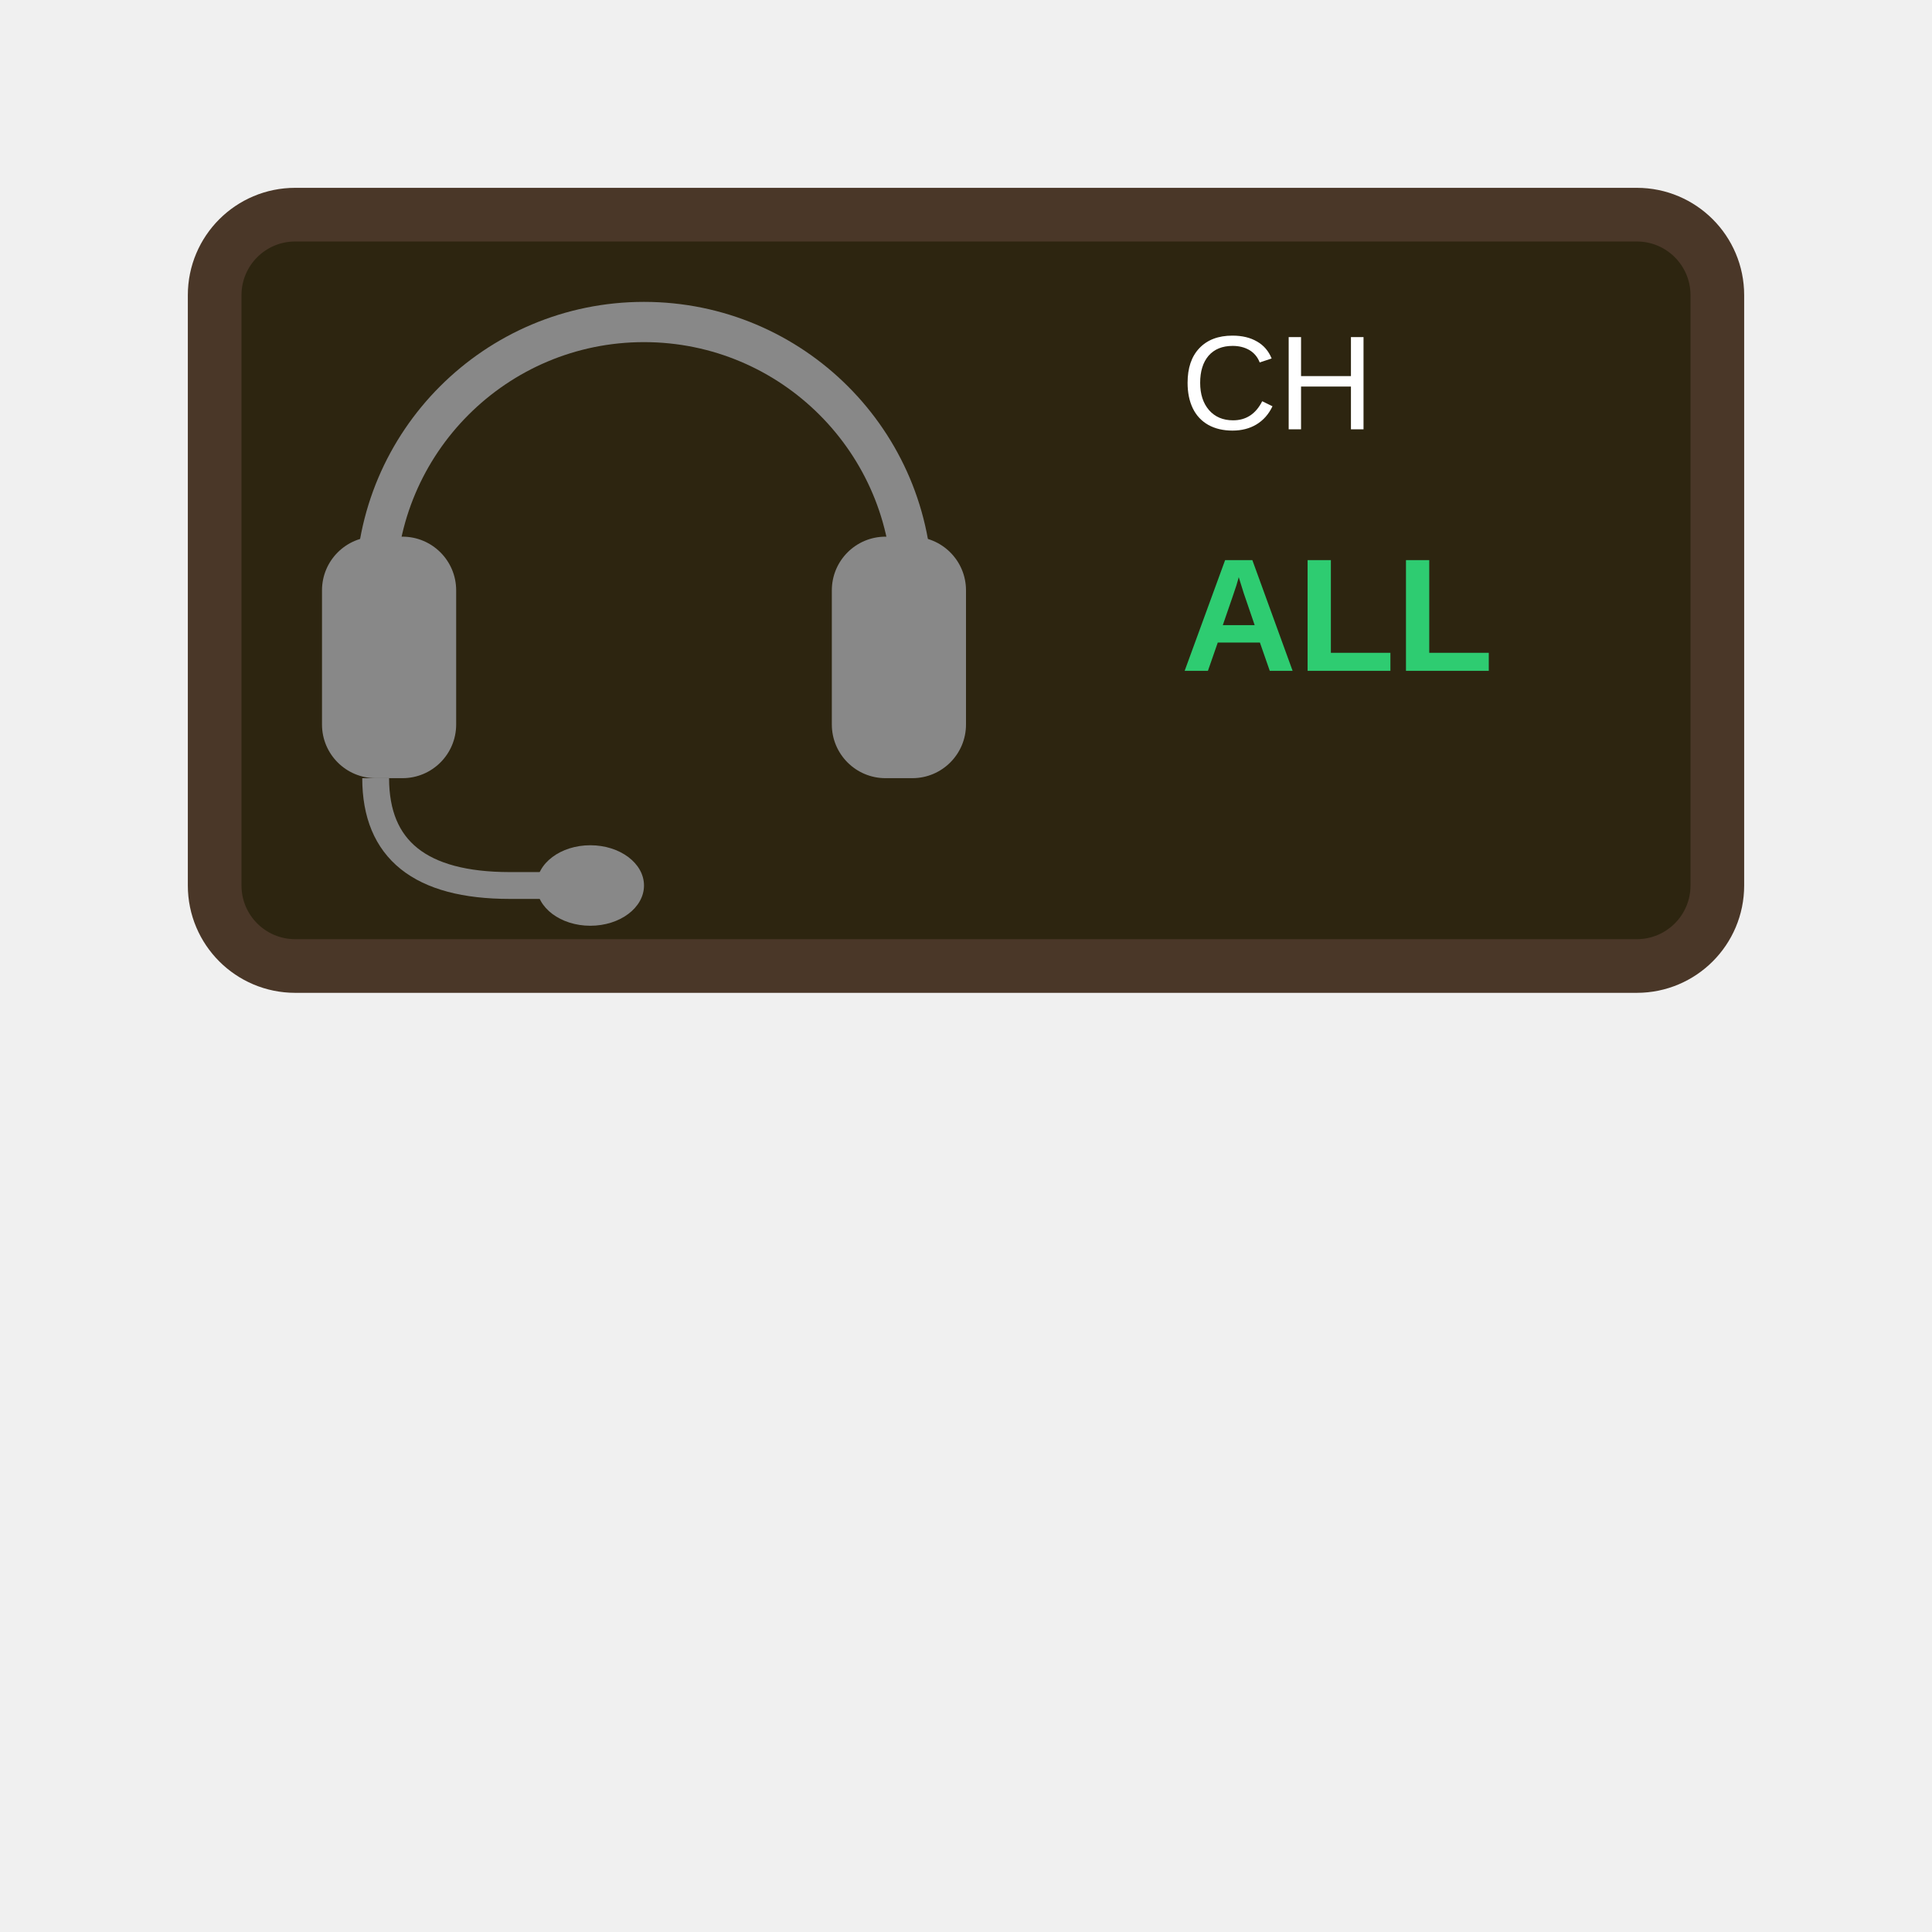
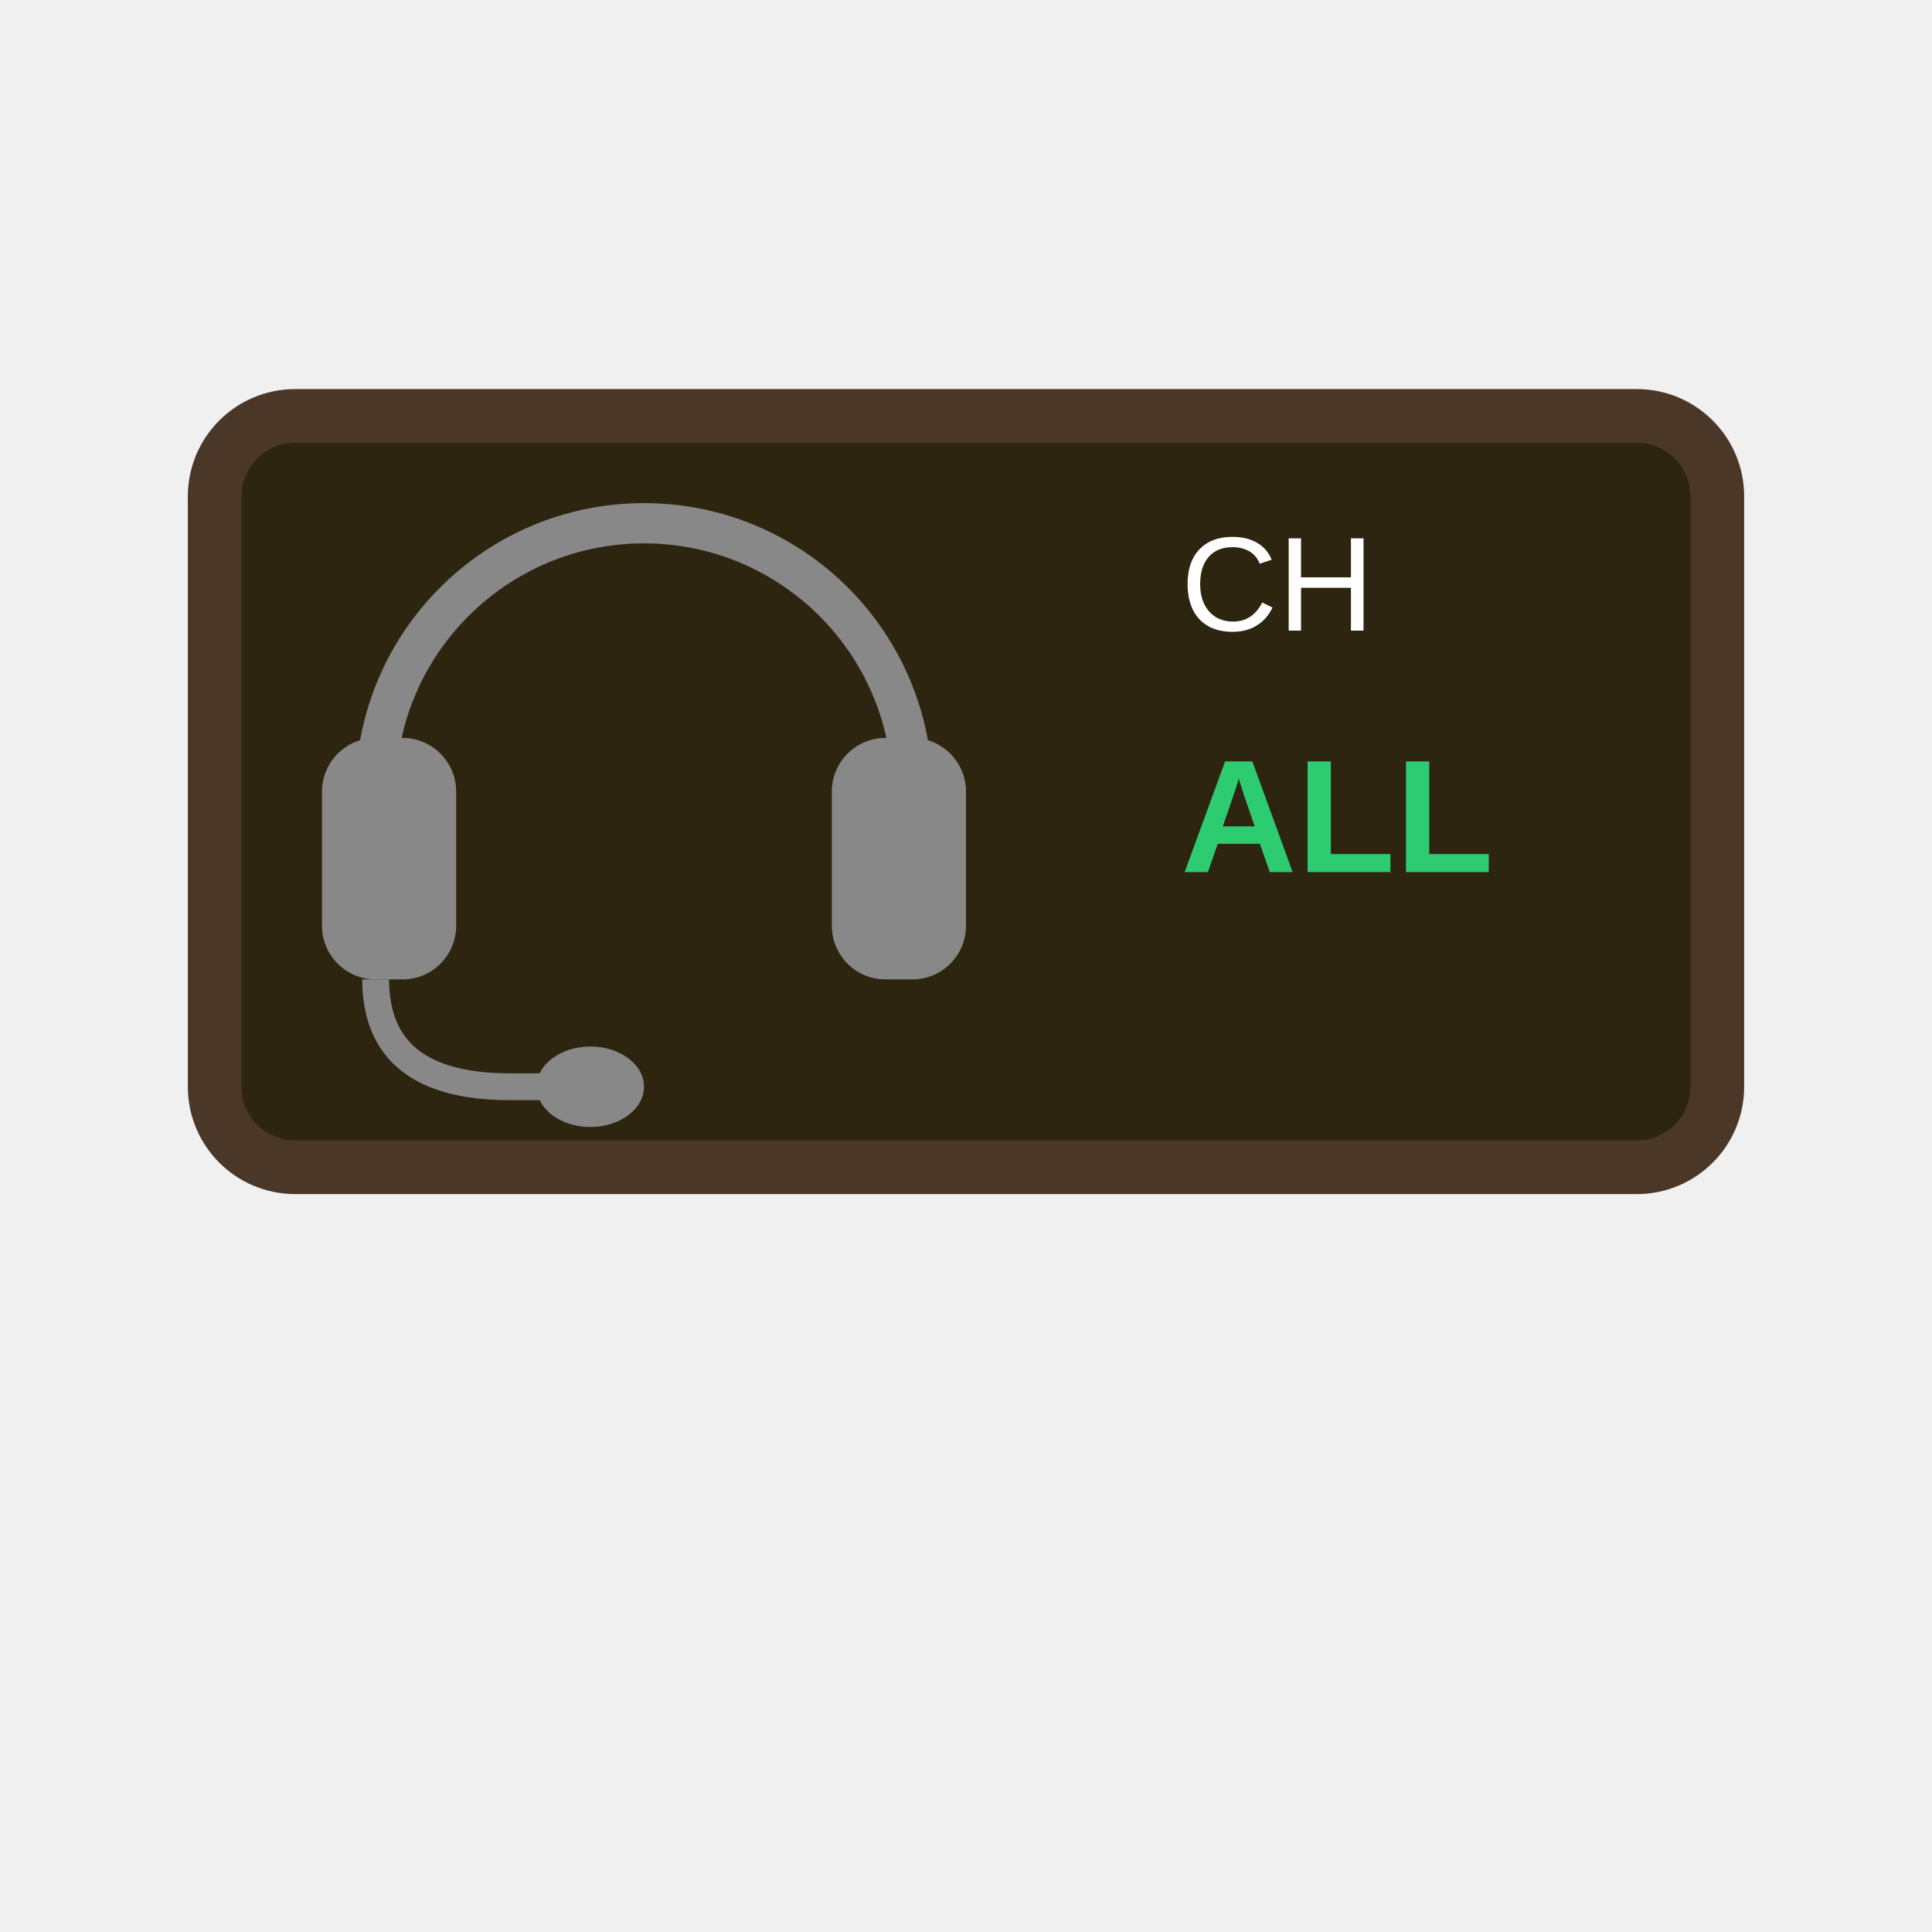
<svg xmlns="http://www.w3.org/2000/svg" viewBox="0 0 144 144">
-   <rect x="16" y="16" width="112" height="56" rx="6" fill="#2d2510" stroke="#4a3728" stroke-width="4" />
-   <path d="M28 44 a20 20 0 0 1 40 0" fill="none" stroke="#888888" stroke-width="3" />
-   <rect x="24" y="40" width="10" height="18" rx="4" fill="#888888" />
-   <rect x="62" y="40" width="10" height="18" rx="4" fill="#888888" />
-   <path d="M28 58 q0 8 10 8 h4" fill="none" stroke="#888888" stroke-width="2" />
-   <ellipse cx="44" cy="66" rx="4" ry="3" fill="#888888" />
-   <text x="88" y="32" fill="#ffffff" font-family="Arial, sans-serif" font-size="10">CH</text>
-   <text x="88" y="50" fill="#2ecc71" font-family="Arial, sans-serif" font-size="12" font-weight="bold">ALL</text>
+   <rect x="16" y="31" width="112" height="56" rx="6" fill="#2d2510" stroke="#4a3728" stroke-width="4" />
+   <path d="M28 59 a20 20 0 0 1 40 0" fill="none" stroke="#888888" stroke-width="3" />
+   <rect x="24" y="55" width="10" height="18" rx="4" fill="#888888" />
+   <rect x="62" y="55" width="10" height="18" rx="4" fill="#888888" />
+   <path d="M28 73 q0 8 10 8 h4" fill="none" stroke="#888888" stroke-width="2" />
+   <ellipse cx="44" cy="81" rx="4" ry="3" fill="#888888" />
+   <text x="88" y="47" fill="#ffffff" font-family="Arial, sans-serif" font-size="10">CH</text>
+   <text x="88" y="65" fill="#2ecc71" font-family="Arial, sans-serif" font-size="12" font-weight="bold">ALL</text>
</svg>
